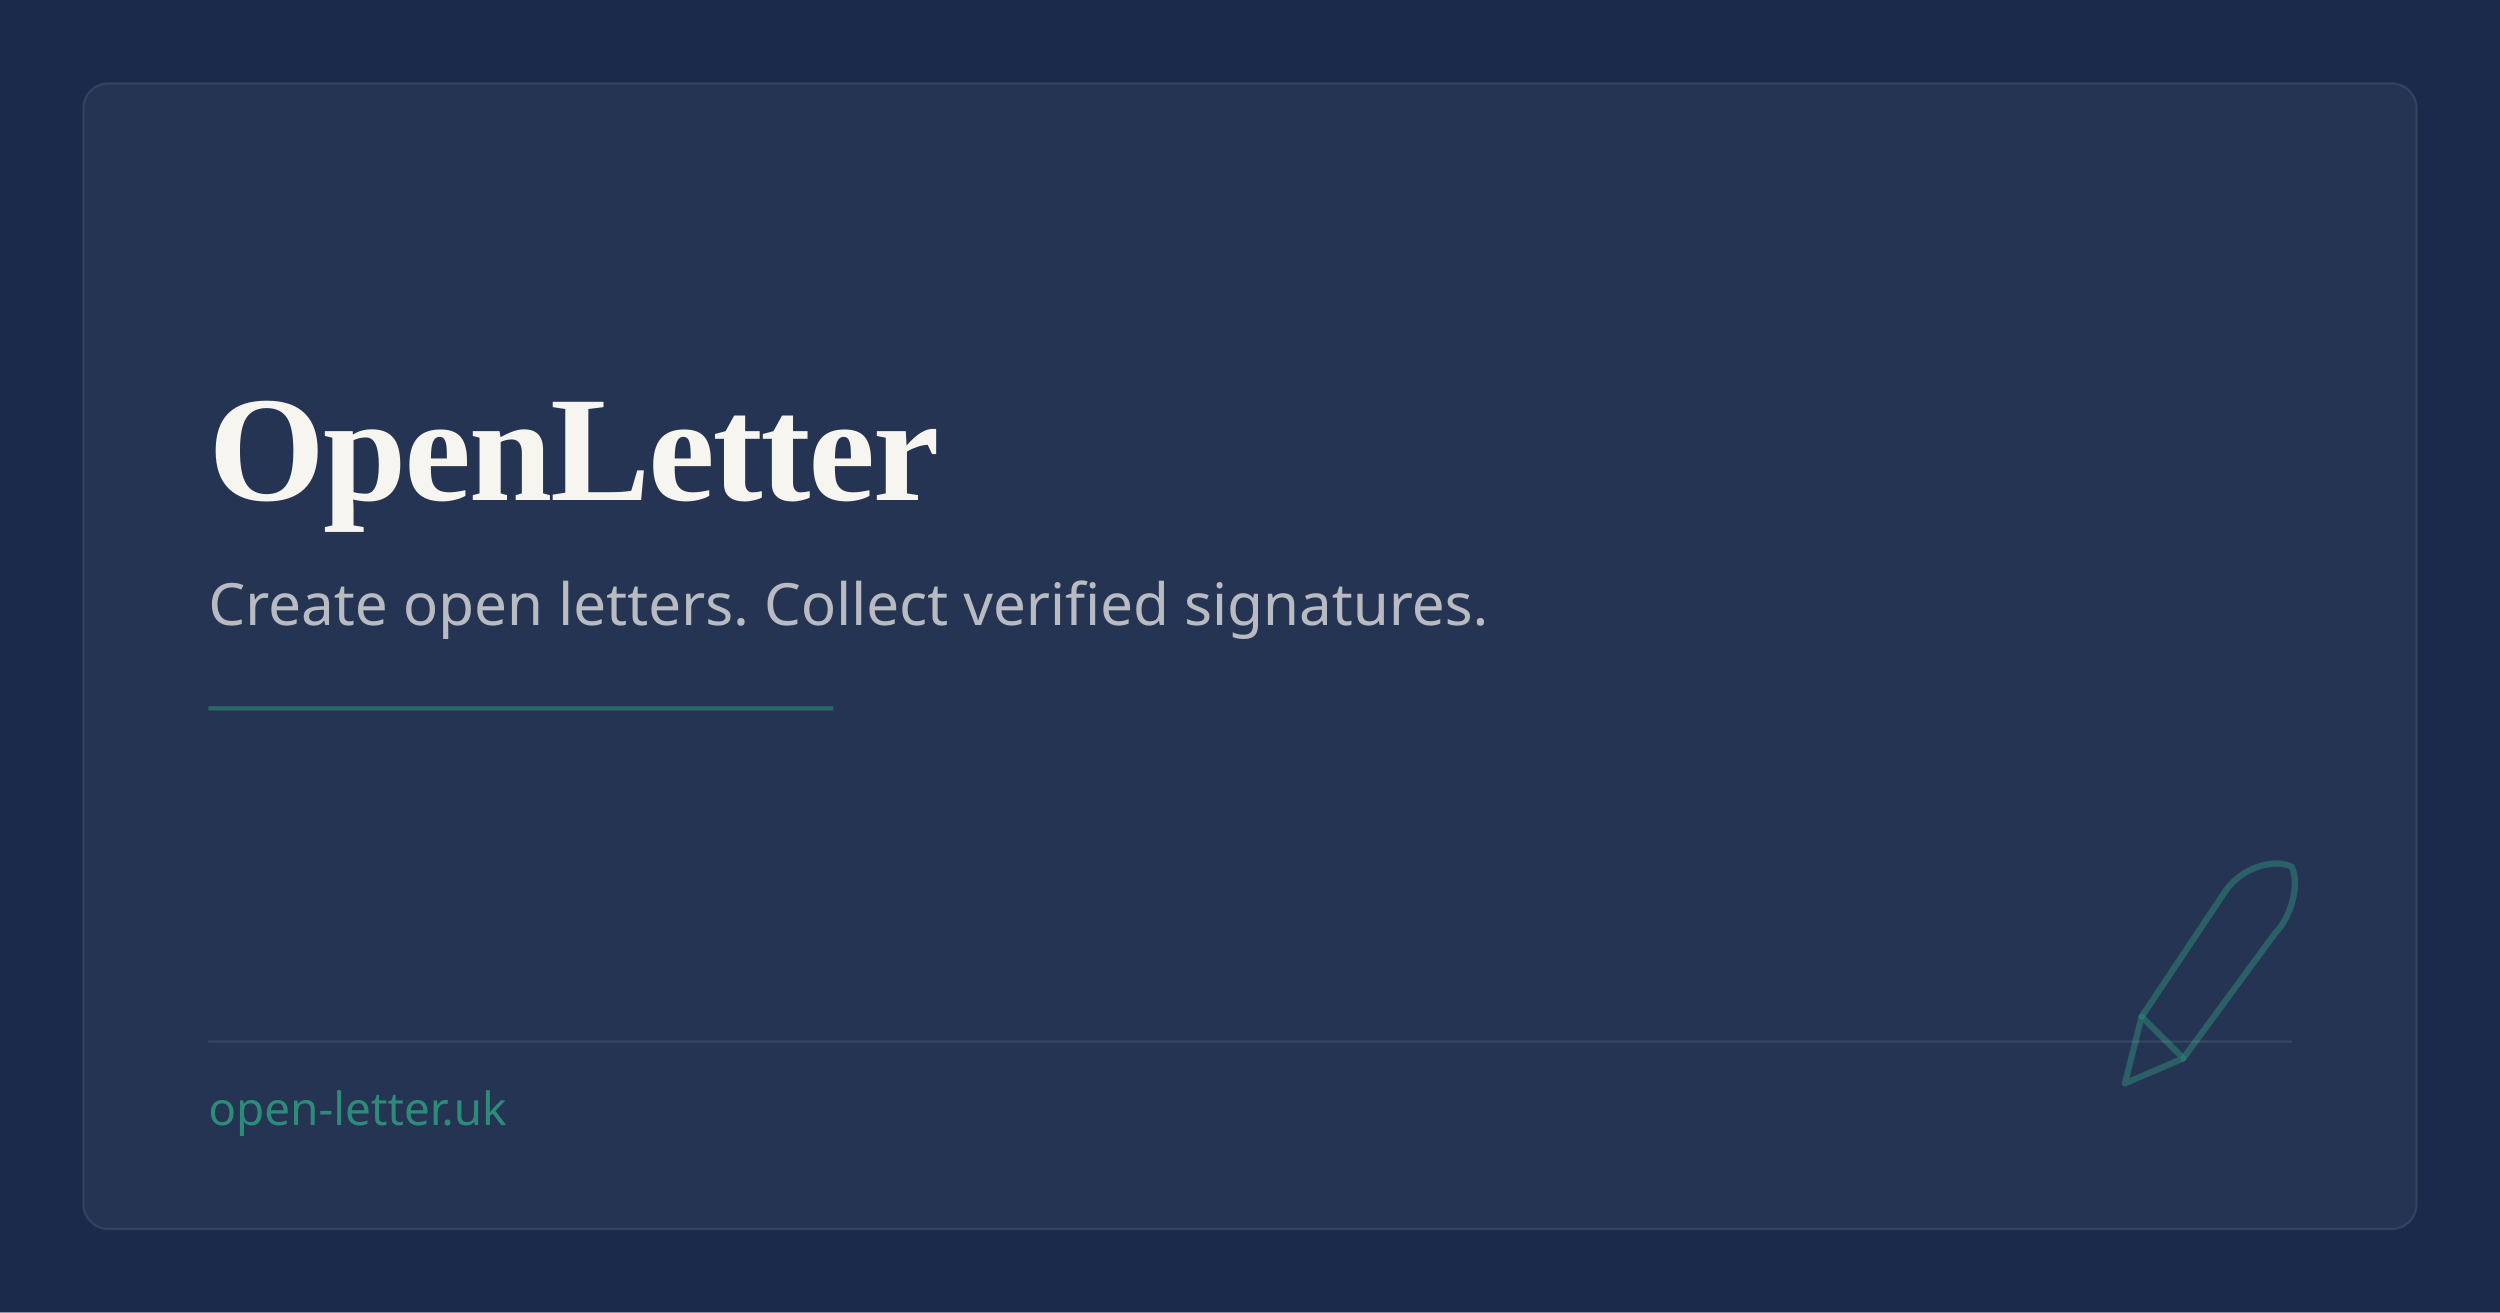
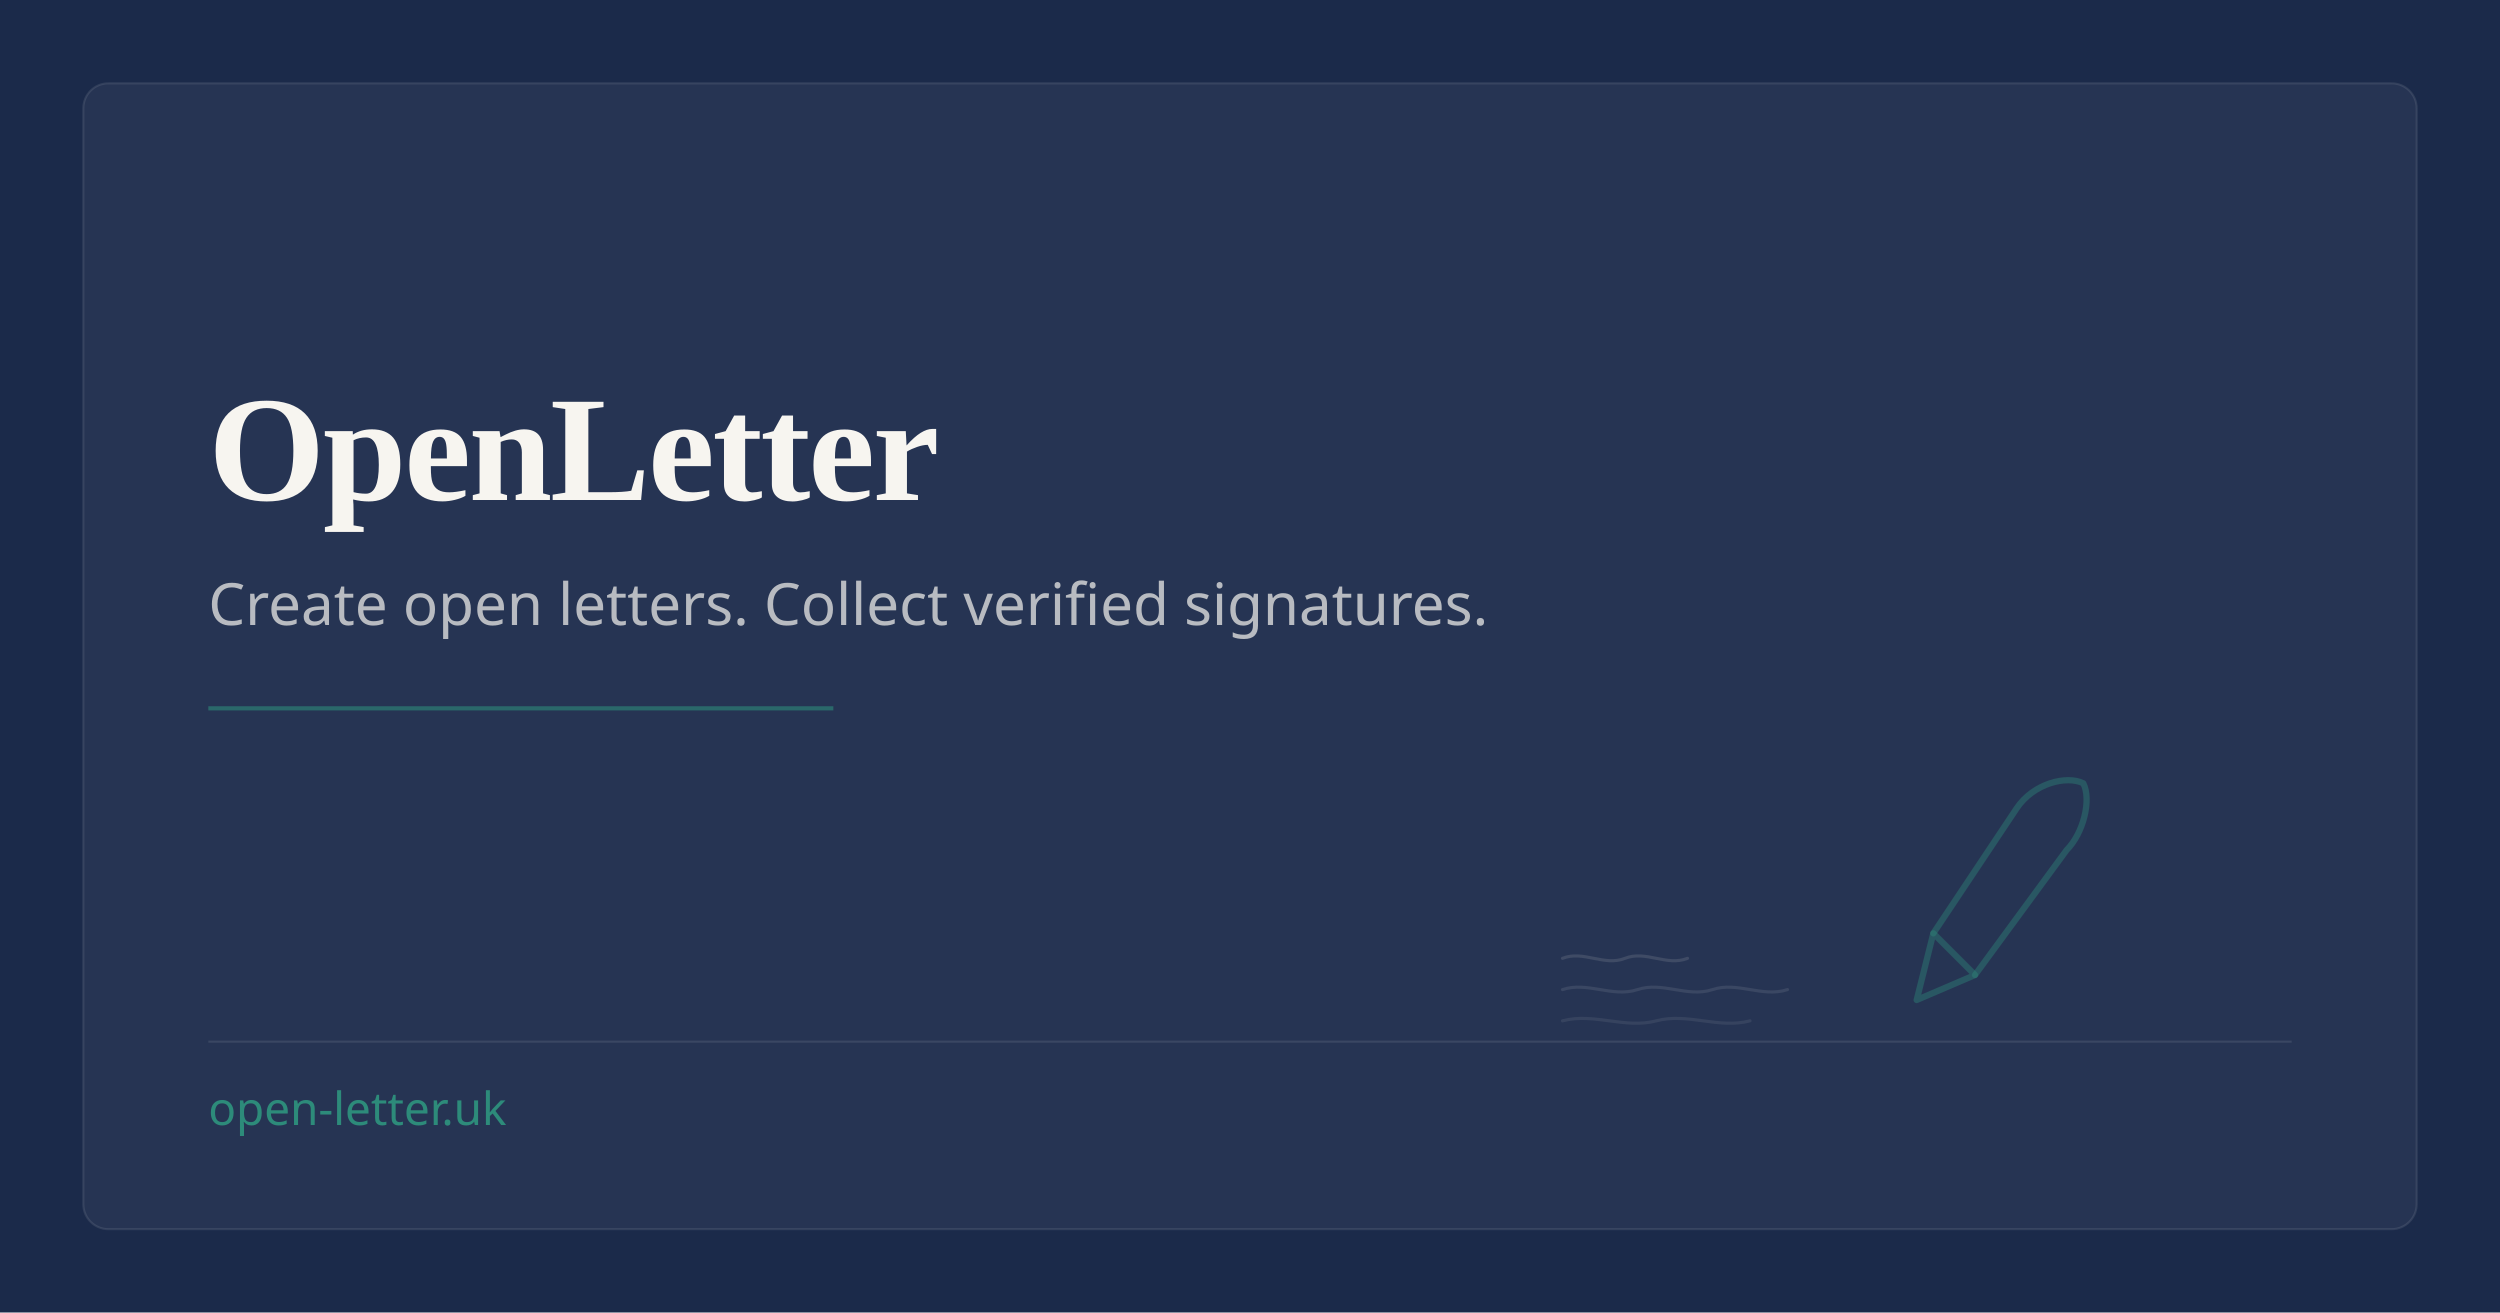
<svg xmlns="http://www.w3.org/2000/svg" width="1200" height="630" viewBox="0 0 1200 630" fill="none">
  <rect width="1200" height="630" fill="#1B2A4A" />
  <rect x="40" y="40" width="1120" height="550" rx="12" fill="#F7F5F0" fill-opacity="0.05" stroke="#F7F5F0" stroke-opacity="0.1" stroke-width="1" />
  <text x="100" y="240" font-family="Georgia, 'Times New Roman', serif" font-size="72" font-weight="600" fill="#F7F5F0" letter-spacing="-1">OpenLetter</text>
  <text x="100" y="300" font-family="system-ui, sans-serif" font-size="28" fill="#F7F5F0" fill-opacity="0.7">Create open letters. Collect verified signatures.</text>
  <line x1="100" y1="340" x2="400" y2="340" stroke="#2D8B7A" stroke-width="2" stroke-opacity="0.6" />
-   <path d="M1020 520L1028 488L1048 508L1020 520Z" stroke="#2D8B7A" stroke-width="3" stroke-linejoin="round" fill="none" opacity="0.5" />
-   <path d="M1028 488L1068 428C1076 416 1092 412 1100 416C1104 424 1100 440 1092 448L1048 508" stroke="#2D8B7A" stroke-width="3" stroke-linecap="round" stroke-linejoin="round" fill="none" opacity="0.5" />
+   <path d="M750 460C760 456 770 464 780 460C790 456 800 464 810 460" stroke="#F7F5F0" stroke-width="1.5" stroke-linecap="round" opacity="0.12" />
+   <path d="M750 475C762 471 774 479 786 475C798 471 810 479 822 475C834 471 846 479 858 475" stroke="#F7F5F0" stroke-width="1.5" stroke-linecap="round" opacity="0.1" />
+   <path d="M750 490C765 486 780 494 795 490C810 486 825 494 840 490" stroke="#F7F5F0" stroke-width="1.5" stroke-linecap="round" opacity="0.08" />
+   <path d="M920 480L928 448L948 468L920 480Z" stroke="#2D8B7A" stroke-width="3" stroke-linejoin="round" fill="none" opacity="0.4" />
+   <path d="M928 448L968 388C976 376 992 372 1000 376C1004 384 1000 400 992 408L948 468" stroke="#2D8B7A" stroke-width="3" stroke-linecap="round" stroke-linejoin="round" fill="none" opacity="0.4" />
  <line x1="100" y1="500" x2="1100" y2="500" stroke="#F7F5F0" stroke-width="1" stroke-opacity="0.1" />
  <text x="100" y="540" font-family="system-ui, sans-serif" font-size="22" fill="#2D8B7A">open-letter.uk</text>
</svg>
